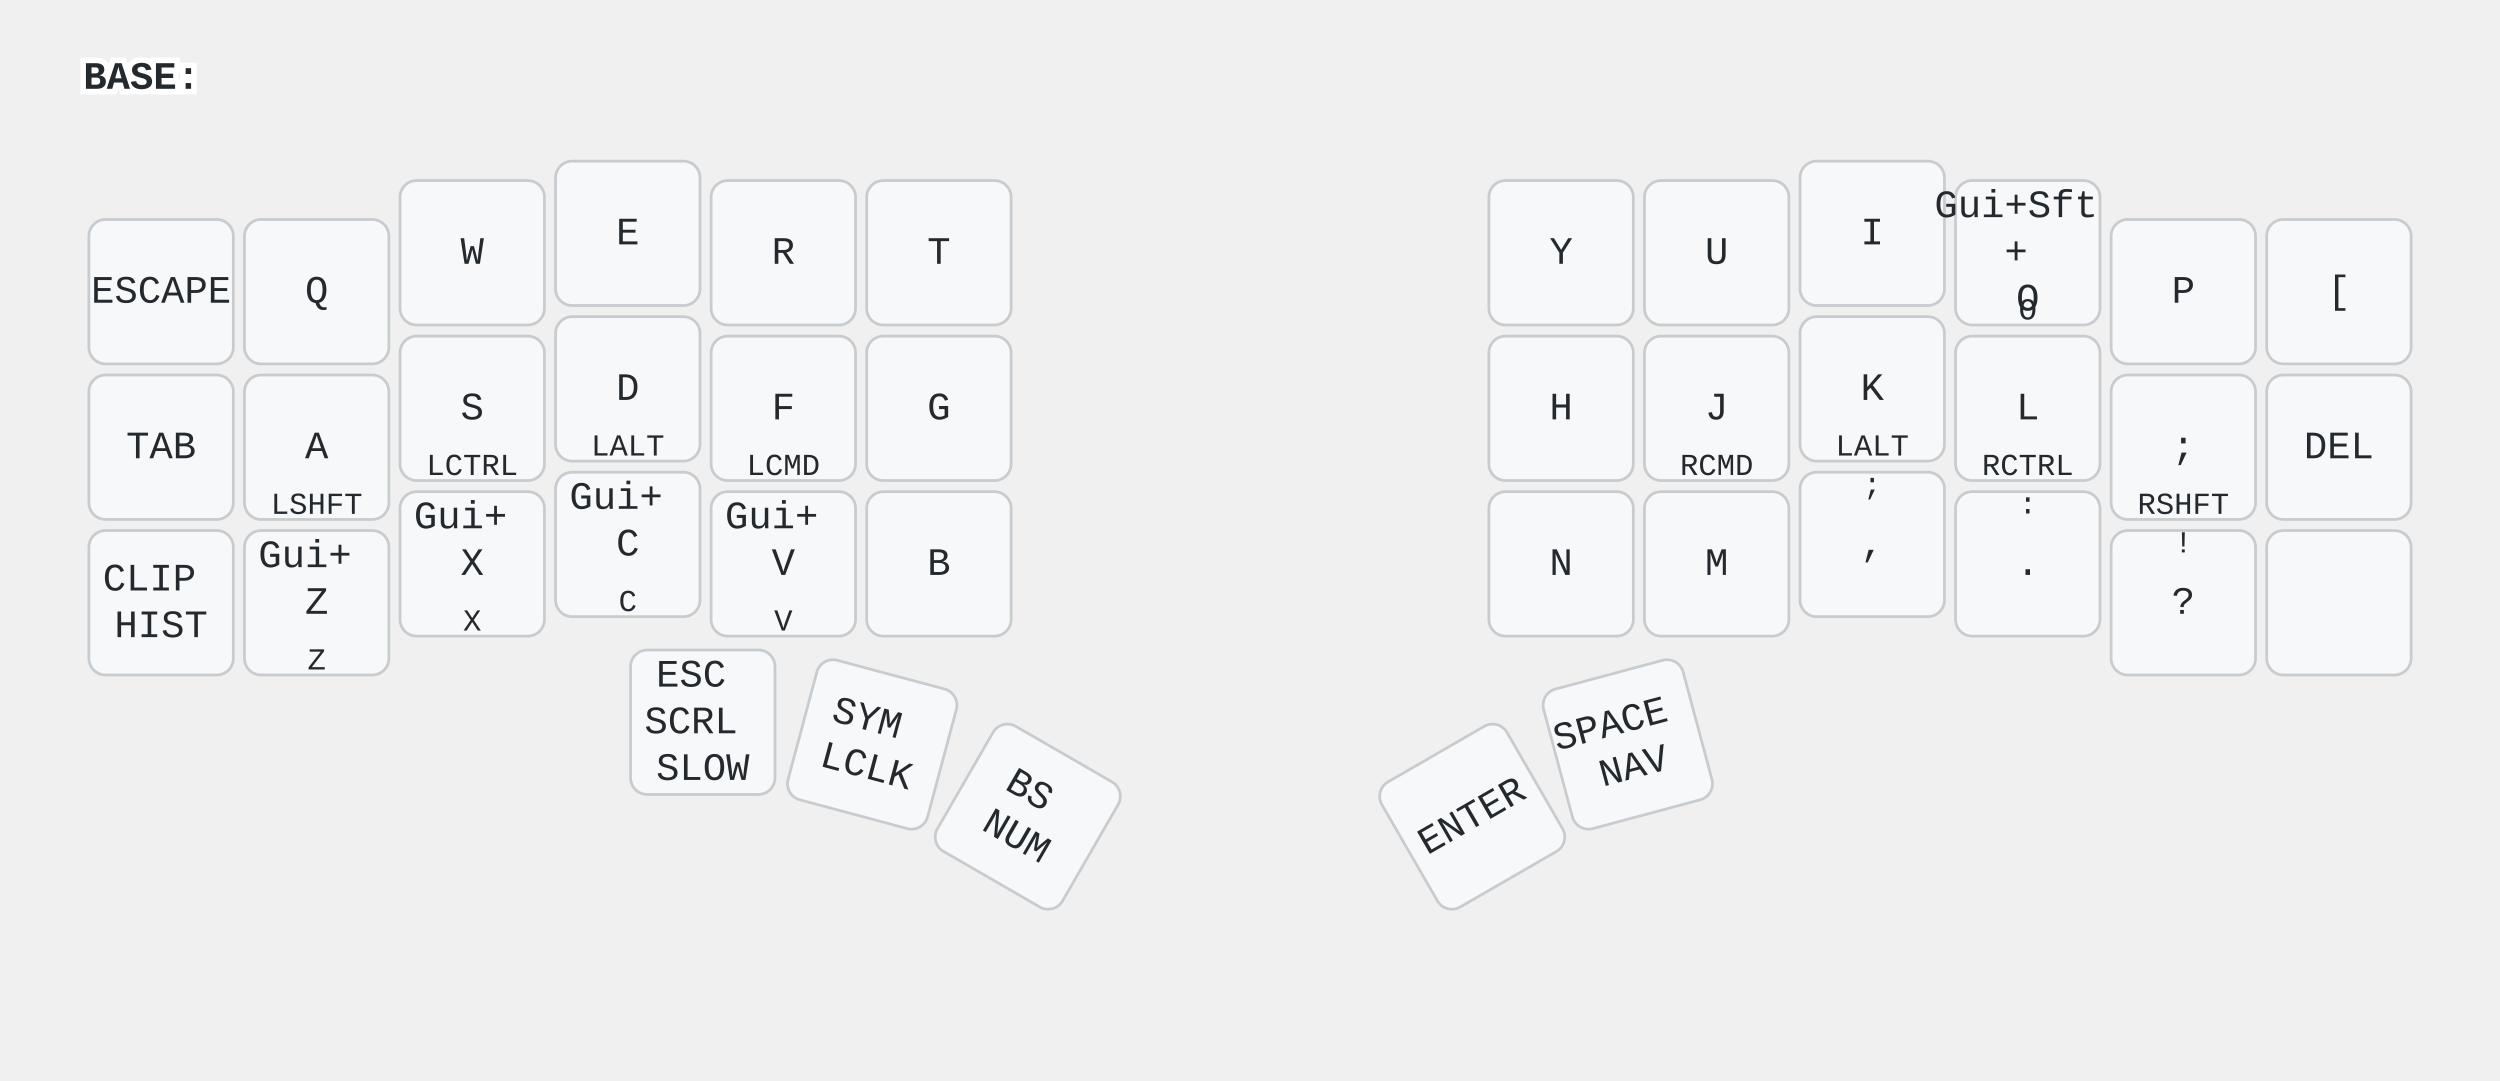
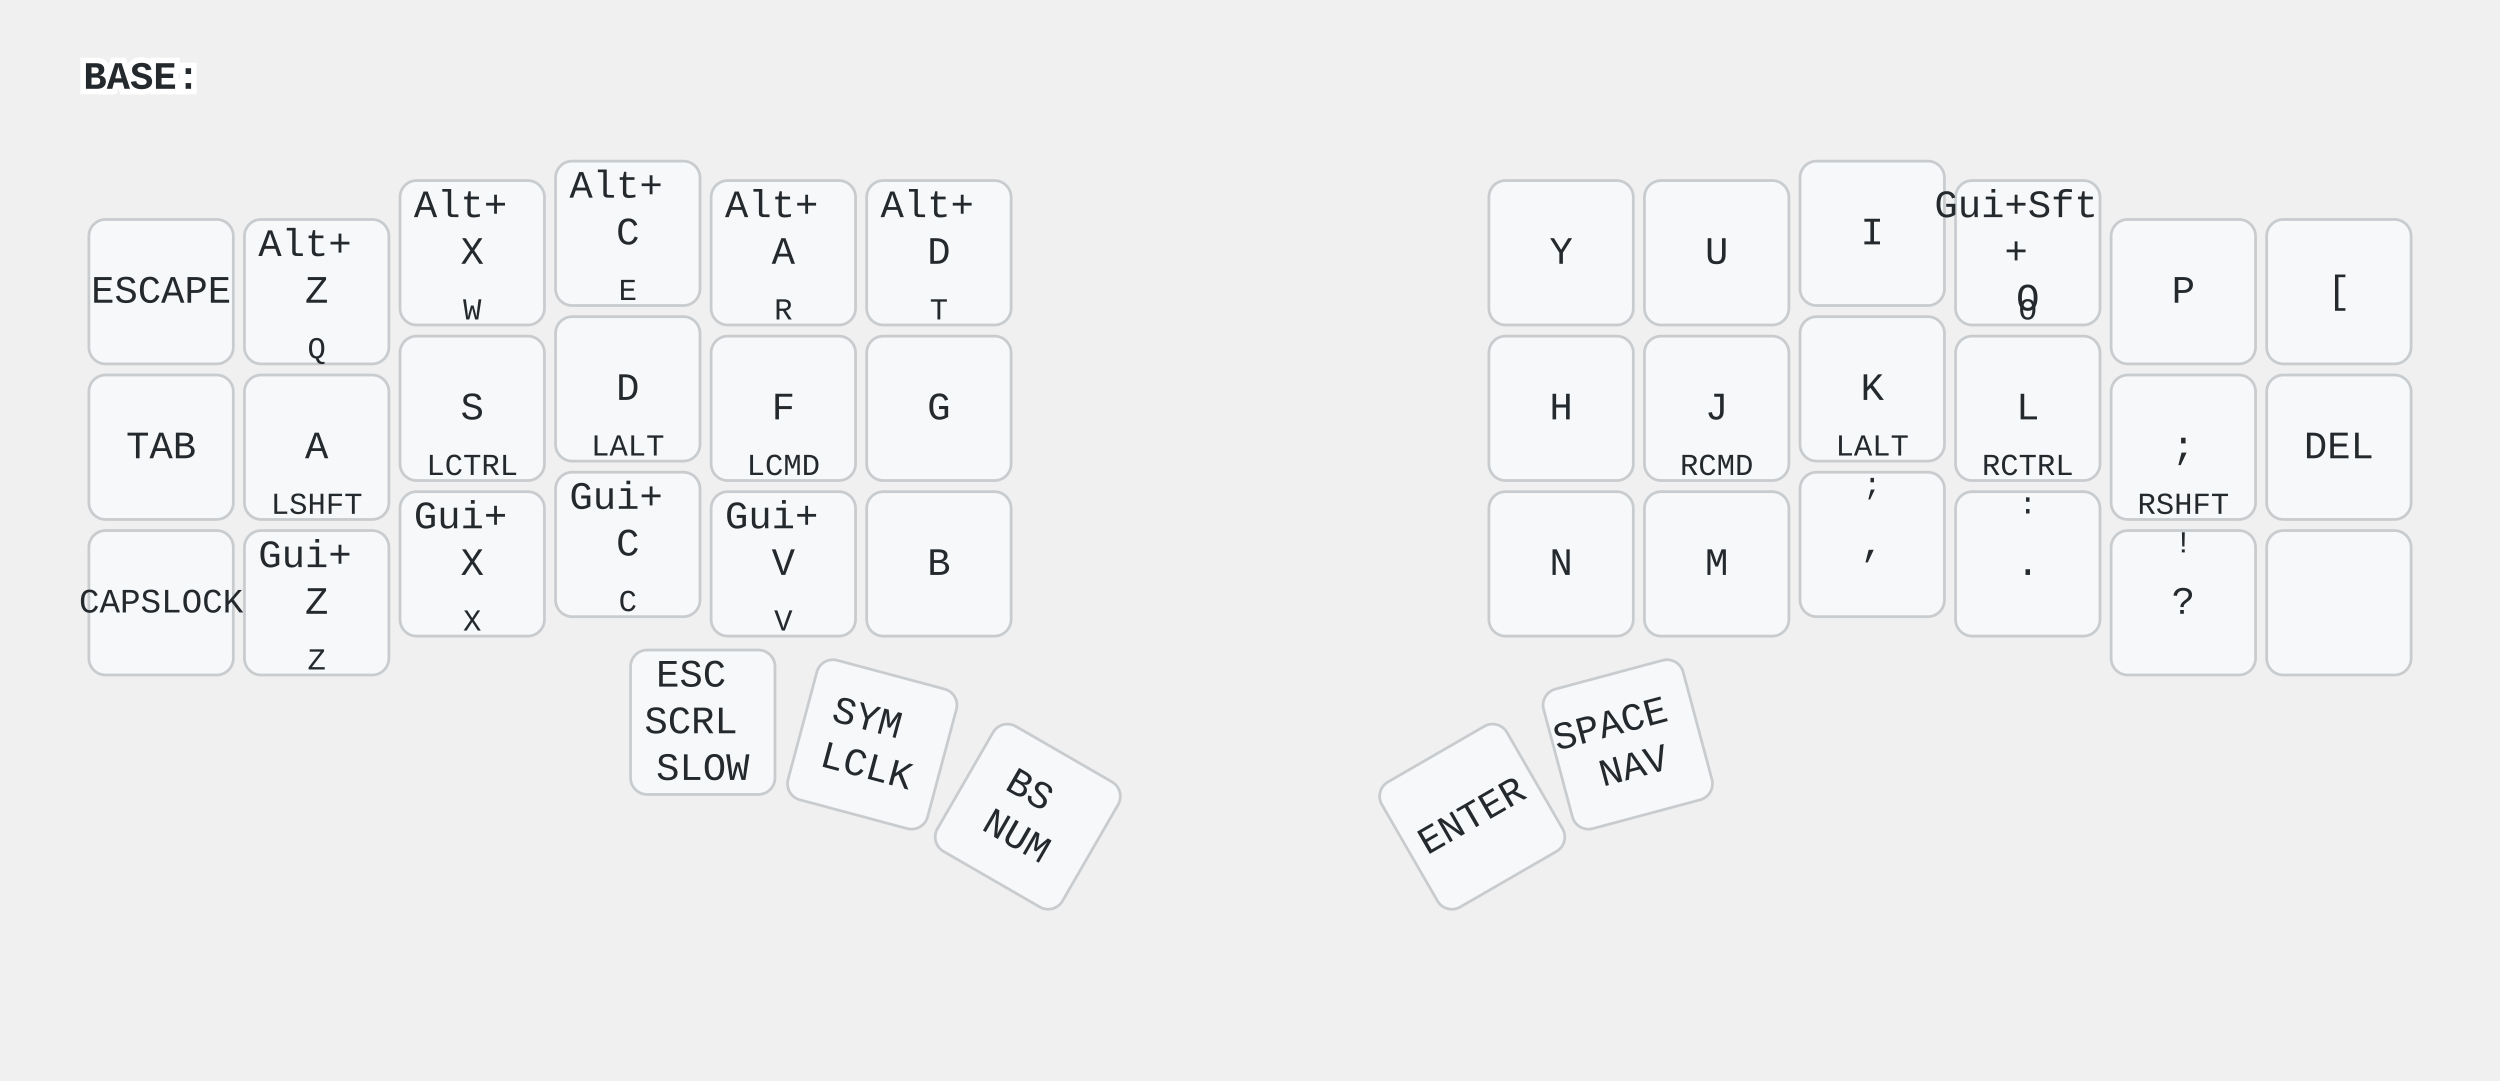
<svg xmlns="http://www.w3.org/2000/svg" width="900" height="389" viewBox="0 0 900 389" class="keymap">
  <style>/* inherit to force styles through use tags */
svg path {
    fill: inherit;
}

/* font and background color specifications */
svg.keymap {
    font-family: SFMono-Regular,Consolas,Liberation Mono,Menlo,monospace;
    font-size: 14px;
    font-kerning: normal;
    text-rendering: optimizeLegibility;
    fill: #24292e;
}

/* default key styling */
rect.key {
    fill: #f6f8fa;
}

rect.key, rect.combo {
    stroke: #c9cccf;
    stroke-width: 1;
}

/* default key side styling, only used is draw_key_sides is set */
rect.side {
    filter: brightness(90%);
}

/* color accent for combo boxes */
rect.combo, rect.combo-separate {
    fill: #cdf;
}

/* color accent for held keys */
rect.held, rect.combo.held {
    fill: #fdd;
}

/* color accent for ghost (optional) keys */
rect.ghost, rect.combo.ghost {
    stroke-dasharray: 4, 4;
    stroke-width: 2;
}

text {
    text-anchor: middle;
    dominant-baseline: middle;
}

/* styling for layer labels */
text.label {
    font-weight: bold;
    text-anchor: start;
    stroke: white;
    stroke-width: 4;
    paint-order: stroke;
}

/* styling for optional footer */
text.footer {
    text-anchor: end;
    dominant-baseline: auto;
    stroke: white;
    stroke-width: 4;
    paint-order: stroke;
}

/* styling for combo tap, and key non-tap label text */
text.combo, text.hold, text.shifted, text.left, text.right {
    font-size: 11px;
}

text.hold {
    text-anchor: middle;
    dominant-baseline: auto;
}

text.shifted {
    text-anchor: middle;
    dominant-baseline: hanging;
}

text.left {
    text-anchor: start;
}

text.right {
    text-anchor: end;
}

text.layer-activator {
    text-decoration: underline;
}

/* styling for hold/shifted label text in combo box */
text.combo.hold, text.combo.shifted, text.combo.left, text.combo.right {
    font-size: 8px;
}

/* lighter symbol for transparent keys */
text.trans {
    fill: #7b7e81;
}

/* styling for combo dendrons */
path.combo {
    stroke-width: 1;
    stroke: gray;
    fill: none;
}

/* Start Tabler Icons Cleanup */
/* cannot use height/width with glyphs */
.icon-tabler &gt; path {
    fill: inherit;
    stroke: inherit;
    stroke-width: 2;
}
/* hide tabler's default box */
.icon-tabler &gt; path[stroke="none"][fill="none"] {
    visibility: hidden;
}
/* End Tabler Icons Cleanup */

@media (prefers-color-scheme: dark) {
svg.keymap { fill: #d1d6db; }
rect.key { fill: #3f4750; }
rect.key, rect.combo { stroke: #60666c; }
rect.combo, rect.combo-separate { fill: #1f3d7a; }
rect.held, rect.combo.held { fill: #854747; }
text.label, text.footer { stroke: black; }
text.trans { fill: #7e8184; }
path.combo { stroke: #7f7f7f; }

}</style>
  <g transform="translate(30, 0)" class="layer-BASE">
    <text x="0" y="28" class="label" id="BASE">BASE:</text>
    <g transform="translate(0, 56)">
      <g transform="translate(28, 49)" class="key keypos-0">
        <rect rx="6" ry="6" x="-26" y="-26" width="52" height="52" class="key" />
        <text x="0" y="0" class="key tap">ESCAPE</text>
      </g>
      <g transform="translate(84, 49)" class="key keypos-1">
        <rect rx="6" ry="6" x="-26" y="-26" width="52" height="52" class="key" />
-         <text x="0" y="0" class="key tap">Q</text>
+         <text x="0" y="0" class="key tap">
+           <tspan x="0" dy="-1.2em">Alt+</tspan>
+           <tspan x="0" dy="1.2em">Z</tspan>
+         </text>
+         <text x="0" y="24" class="key hold">Q</text>
      </g>
      <g transform="translate(140, 35)" class="key keypos-2">
        <rect rx="6" ry="6" x="-26" y="-26" width="52" height="52" class="key" />
-         <text x="0" y="0" class="key tap">W</text>
+         <text x="0" y="0" class="key tap">
+           <tspan x="0" dy="-1.2em">Alt+</tspan>
+           <tspan x="0" dy="1.2em">X</tspan>
+         </text>
+         <text x="0" y="24" class="key hold">W</text>
      </g>
      <g transform="translate(196, 28)" class="key keypos-3">
        <rect rx="6" ry="6" x="-26" y="-26" width="52" height="52" class="key" />
-         <text x="0" y="0" class="key tap">E</text>
+         <text x="0" y="0" class="key tap">
+           <tspan x="0" dy="-1.2em">Alt+</tspan>
+           <tspan x="0" dy="1.2em">C</tspan>
+         </text>
+         <text x="0" y="24" class="key hold">E</text>
      </g>
      <g transform="translate(252, 35)" class="key keypos-4">
        <rect rx="6" ry="6" x="-26" y="-26" width="52" height="52" class="key" />
-         <text x="0" y="0" class="key tap">R</text>
+         <text x="0" y="0" class="key tap">
+           <tspan x="0" dy="-1.2em">Alt+</tspan>
+           <tspan x="0" dy="1.2em">A</tspan>
+         </text>
+         <text x="0" y="24" class="key hold">R</text>
      </g>
      <g transform="translate(308, 35)" class="key keypos-5">
        <rect rx="6" ry="6" x="-26" y="-26" width="52" height="52" class="key" />
-         <text x="0" y="0" class="key tap">T</text>
+         <text x="0" y="0" class="key tap">
+           <tspan x="0" dy="-1.2em">Alt+</tspan>
+           <tspan x="0" dy="1.2em">D</tspan>
+         </text>
+         <text x="0" y="24" class="key hold">T</text>
      </g>
      <g transform="translate(532, 35)" class="key keypos-6">
        <rect rx="6" ry="6" x="-26" y="-26" width="52" height="52" class="key" />
        <text x="0" y="0" class="key tap">Y</text>
      </g>
      <g transform="translate(588, 35)" class="key keypos-7">
        <rect rx="6" ry="6" x="-26" y="-26" width="52" height="52" class="key" />
        <text x="0" y="0" class="key tap">U</text>
      </g>
      <g transform="translate(644, 28)" class="key keypos-8">
        <rect rx="6" ry="6" x="-26" y="-26" width="52" height="52" class="key" />
        <text x="0" y="0" class="key tap">I</text>
      </g>
      <g transform="translate(700, 35)" class="key keypos-9">
        <rect rx="6" ry="6" x="-26" y="-26" width="52" height="52" class="key" />
        <text x="0" y="0" class="key tap">
          <tspan x="0" dy="-1.2em">Gui+Sft</tspan>
          <tspan x="0" dy="1.2em">+</tspan>
          <tspan x="0" dy="1.2em">O</tspan>
        </text>
        <text x="0" y="24" class="key hold">O</text>
      </g>
      <g transform="translate(756, 49)" class="key keypos-10">
        <rect rx="6" ry="6" x="-26" y="-26" width="52" height="52" class="key" />
        <text x="0" y="0" class="key tap">P</text>
      </g>
      <g transform="translate(812, 49)" class="key keypos-11">
        <rect rx="6" ry="6" x="-26" y="-26" width="52" height="52" class="key" />
        <text x="0" y="0" class="key tap">[</text>
      </g>
      <g transform="translate(28, 105)" class="key keypos-12">
        <rect rx="6" ry="6" x="-26" y="-26" width="52" height="52" class="key" />
        <text x="0" y="0" class="key tap">TAB</text>
      </g>
      <g transform="translate(84, 105)" class="key keypos-13">
        <rect rx="6" ry="6" x="-26" y="-26" width="52" height="52" class="key" />
        <text x="0" y="0" class="key tap">A</text>
        <text x="0" y="24" class="key hold">LSHFT</text>
      </g>
      <g transform="translate(140, 91)" class="key keypos-14">
        <rect rx="6" ry="6" x="-26" y="-26" width="52" height="52" class="key" />
        <text x="0" y="0" class="key tap">S</text>
        <text x="0" y="24" class="key hold">LCTRL</text>
      </g>
      <g transform="translate(196, 84)" class="key keypos-15">
        <rect rx="6" ry="6" x="-26" y="-26" width="52" height="52" class="key" />
        <text x="0" y="0" class="key tap">D</text>
        <text x="0" y="24" class="key hold">LALT</text>
      </g>
      <g transform="translate(252, 91)" class="key keypos-16">
        <rect rx="6" ry="6" x="-26" y="-26" width="52" height="52" class="key" />
        <text x="0" y="0" class="key tap">F</text>
        <text x="0" y="24" class="key hold">LCMD</text>
      </g>
      <g transform="translate(308, 91)" class="key keypos-17">
        <rect rx="6" ry="6" x="-26" y="-26" width="52" height="52" class="key" />
        <text x="0" y="0" class="key tap">G</text>
      </g>
      <g transform="translate(532, 91)" class="key keypos-18">
        <rect rx="6" ry="6" x="-26" y="-26" width="52" height="52" class="key" />
        <text x="0" y="0" class="key tap">H</text>
      </g>
      <g transform="translate(588, 91)" class="key keypos-19">
        <rect rx="6" ry="6" x="-26" y="-26" width="52" height="52" class="key" />
        <text x="0" y="0" class="key tap">J</text>
        <text x="0" y="24" class="key hold">RCMD</text>
      </g>
      <g transform="translate(644, 84)" class="key keypos-20">
        <rect rx="6" ry="6" x="-26" y="-26" width="52" height="52" class="key" />
        <text x="0" y="0" class="key tap">K</text>
        <text x="0" y="24" class="key hold">LALT</text>
      </g>
      <g transform="translate(700, 91)" class="key keypos-21">
        <rect rx="6" ry="6" x="-26" y="-26" width="52" height="52" class="key" />
        <text x="0" y="0" class="key tap">L</text>
        <text x="0" y="24" class="key hold">RCTRL</text>
      </g>
      <g transform="translate(756, 105)" class="key keypos-22">
        <rect rx="6" ry="6" x="-26" y="-26" width="52" height="52" class="key" />
        <text x="0" y="0" class="key tap">;</text>
        <text x="0" y="24" class="key hold">RSHFT</text>
      </g>
      <g transform="translate(812, 105)" class="key keypos-23">
        <rect rx="6" ry="6" x="-26" y="-26" width="52" height="52" class="key" />
        <text x="0" y="0" class="key tap">DEL</text>
      </g>
      <g transform="translate(28, 161)" class="key keypos-24">
        <rect rx="6" ry="6" x="-26" y="-26" width="52" height="52" class="key" />
        <text x="0" y="0" class="key tap">
-           <tspan x="0" dy="-0.6em">CLIP</tspan>
-           <tspan x="0" dy="1.2em">HIST</tspan>
+           <tspan style="font-size: 88%">CAPSLOCK</tspan>
        </text>
      </g>
      <g transform="translate(84, 161)" class="key keypos-25">
        <rect rx="6" ry="6" x="-26" y="-26" width="52" height="52" class="key" />
        <text x="0" y="0" class="key tap">
          <tspan x="0" dy="-1.2em">Gui+</tspan>
          <tspan x="0" dy="1.2em">Z</tspan>
        </text>
        <text x="0" y="24" class="key hold">Z</text>
      </g>
      <g transform="translate(140, 147)" class="key keypos-26">
        <rect rx="6" ry="6" x="-26" y="-26" width="52" height="52" class="key" />
        <text x="0" y="0" class="key tap">
          <tspan x="0" dy="-1.2em">Gui+</tspan>
          <tspan x="0" dy="1.2em">X</tspan>
        </text>
        <text x="0" y="24" class="key hold">X</text>
      </g>
      <g transform="translate(196, 140)" class="key keypos-27">
        <rect rx="6" ry="6" x="-26" y="-26" width="52" height="52" class="key" />
        <text x="0" y="0" class="key tap">
          <tspan x="0" dy="-1.2em">Gui+</tspan>
          <tspan x="0" dy="1.2em">C</tspan>
        </text>
        <text x="0" y="24" class="key hold">C</text>
      </g>
      <g transform="translate(252, 147)" class="key keypos-28">
        <rect rx="6" ry="6" x="-26" y="-26" width="52" height="52" class="key" />
        <text x="0" y="0" class="key tap">
          <tspan x="0" dy="-1.2em">Gui+</tspan>
          <tspan x="0" dy="1.2em">V</tspan>
        </text>
        <text x="0" y="24" class="key hold">V</text>
      </g>
      <g transform="translate(308, 147)" class="key keypos-29">
        <rect rx="6" ry="6" x="-26" y="-26" width="52" height="52" class="key" />
        <text x="0" y="0" class="key tap">B</text>
      </g>
      <g transform="translate(532, 147)" class="key keypos-30">
        <rect rx="6" ry="6" x="-26" y="-26" width="52" height="52" class="key" />
        <text x="0" y="0" class="key tap">N</text>
      </g>
      <g transform="translate(588, 147)" class="key keypos-31">
        <rect rx="6" ry="6" x="-26" y="-26" width="52" height="52" class="key" />
        <text x="0" y="0" class="key tap">M</text>
      </g>
      <g transform="translate(644, 140)" class="key keypos-32">
        <rect rx="6" ry="6" x="-26" y="-26" width="52" height="52" class="key" />
        <text x="0" y="0" class="key tap">,</text>
        <text x="0" y="-24" class="key shifted">;</text>
      </g>
      <g transform="translate(700, 147)" class="key keypos-33">
        <rect rx="6" ry="6" x="-26" y="-26" width="52" height="52" class="key" />
        <text x="0" y="0" class="key tap">.</text>
        <text x="0" y="-24" class="key shifted">:</text>
      </g>
      <g transform="translate(756, 161)" class="key keypos-34">
        <rect rx="6" ry="6" x="-26" y="-26" width="52" height="52" class="key" />
        <text x="0" y="0" class="key tap">?</text>
        <text x="0" y="-24" class="key shifted">!</text>
      </g>
      <g transform="translate(812, 161)" class="key keypos-35">
        <rect rx="6" ry="6" x="-26" y="-26" width="52" height="52" class="key" />
      </g>
      <g transform="translate(223, 204)" class="key keypos-36">
        <rect rx="6" ry="6" x="-26" y="-26" width="52" height="52" class="key" />
        <text x="0" y="0" class="key tap">
          <tspan x="0" dy="-1.2em">ESC</tspan>
          <tspan x="0" dy="1.2em">SCRL</tspan>
          <tspan x="0" dy="1.2em">SLOW</tspan>
        </text>
      </g>
      <g transform="translate(284, 212) rotate(15.0)" class="key keypos-37">
        <rect rx="6" ry="6" x="-26" y="-26" width="52" height="52" class="key" />
        <text x="0" y="0" class="key tap">
          <tspan x="0" dy="-0.6em">SYM</tspan>
          <tspan x="0" dy="1.2em">LCLK</tspan>
        </text>
      </g>
      <g transform="translate(340, 238) rotate(30.0)" class="key keypos-38">
        <rect rx="6" ry="6" x="-26" y="-26" width="52" height="52" class="key" />
        <text x="0" y="0" class="key tap">
          <tspan x="0" dy="-0.6em">BS</tspan>
          <tspan x="0" dy="1.2em">NUM</tspan>
        </text>
      </g>
      <g transform="translate(500, 238) rotate(-30.0)" class="key keypos-39">
        <rect rx="6" ry="6" x="-26" y="-26" width="52" height="52" class="key" />
        <text x="0" y="0" class="key tap">ENTER</text>
      </g>
      <g transform="translate(556, 212) rotate(-15.0)" class="key keypos-40">
        <rect rx="6" ry="6" x="-26" y="-26" width="52" height="52" class="key" />
        <text x="0" y="0" class="key tap">
          <tspan x="0" dy="-0.6em">SPACE</tspan>
          <tspan x="0" dy="1.2em">NAV</tspan>
        </text>
      </g>
    </g>
  </g>
</svg>
